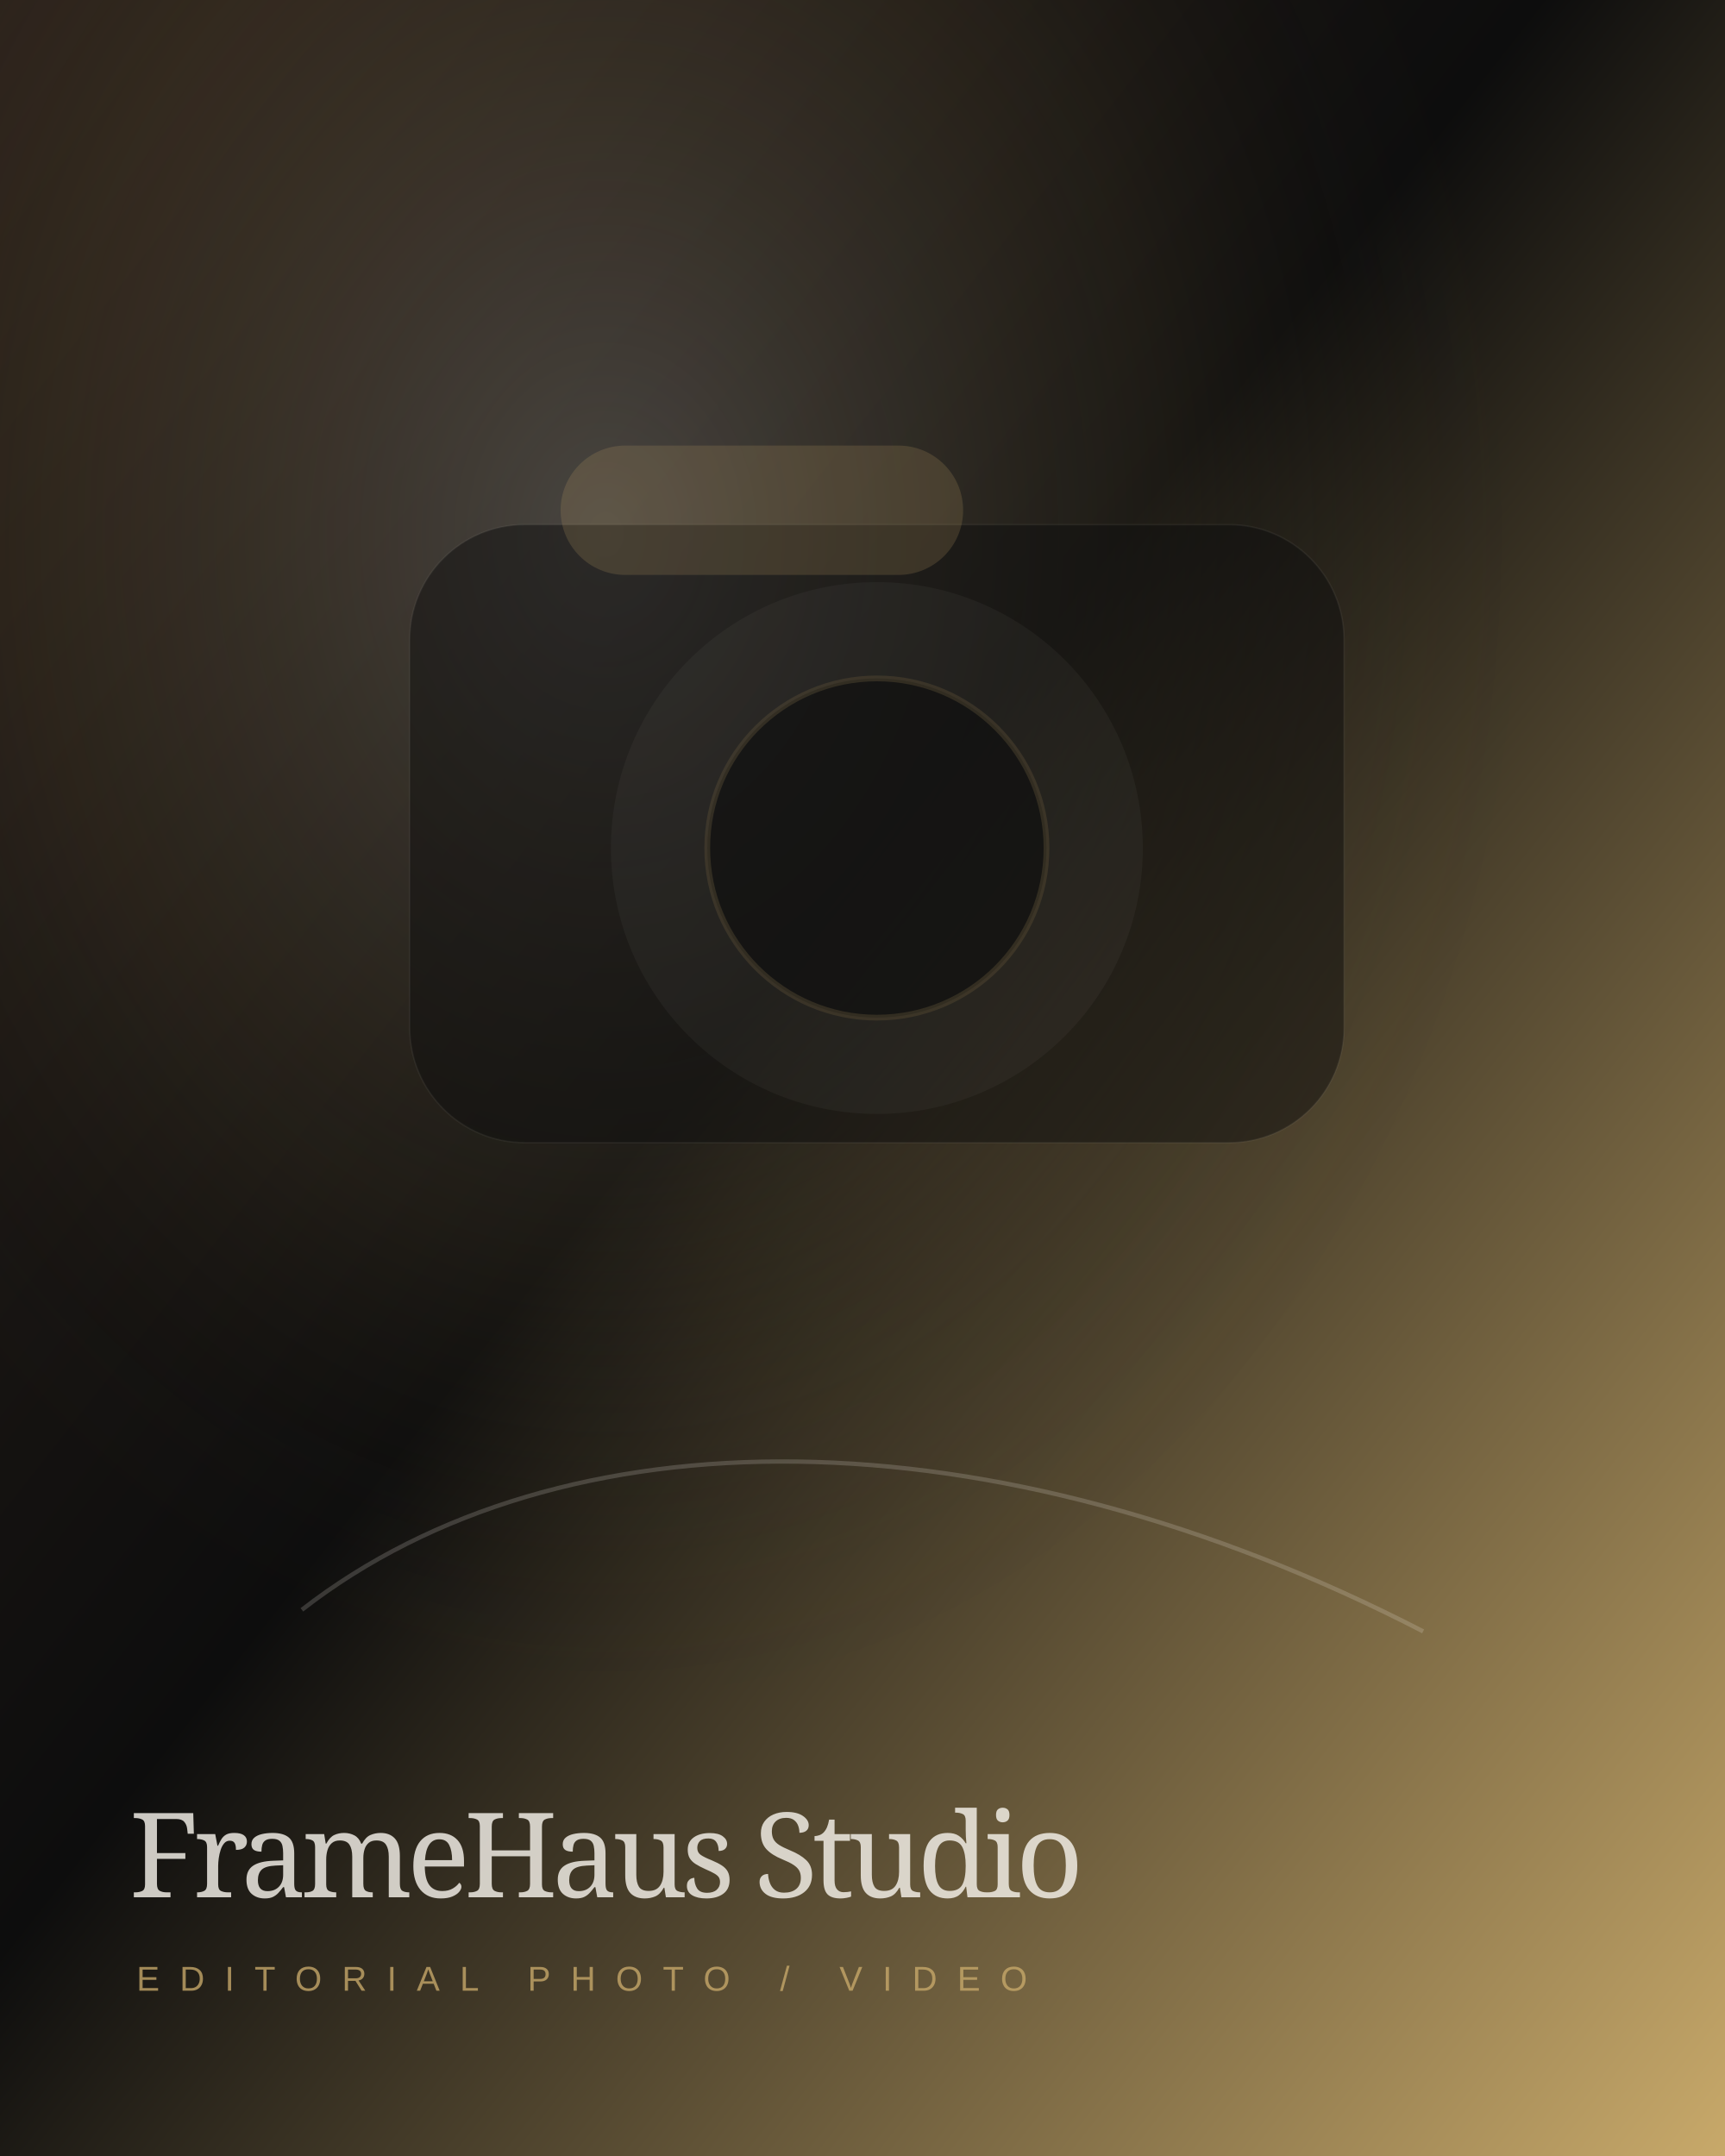
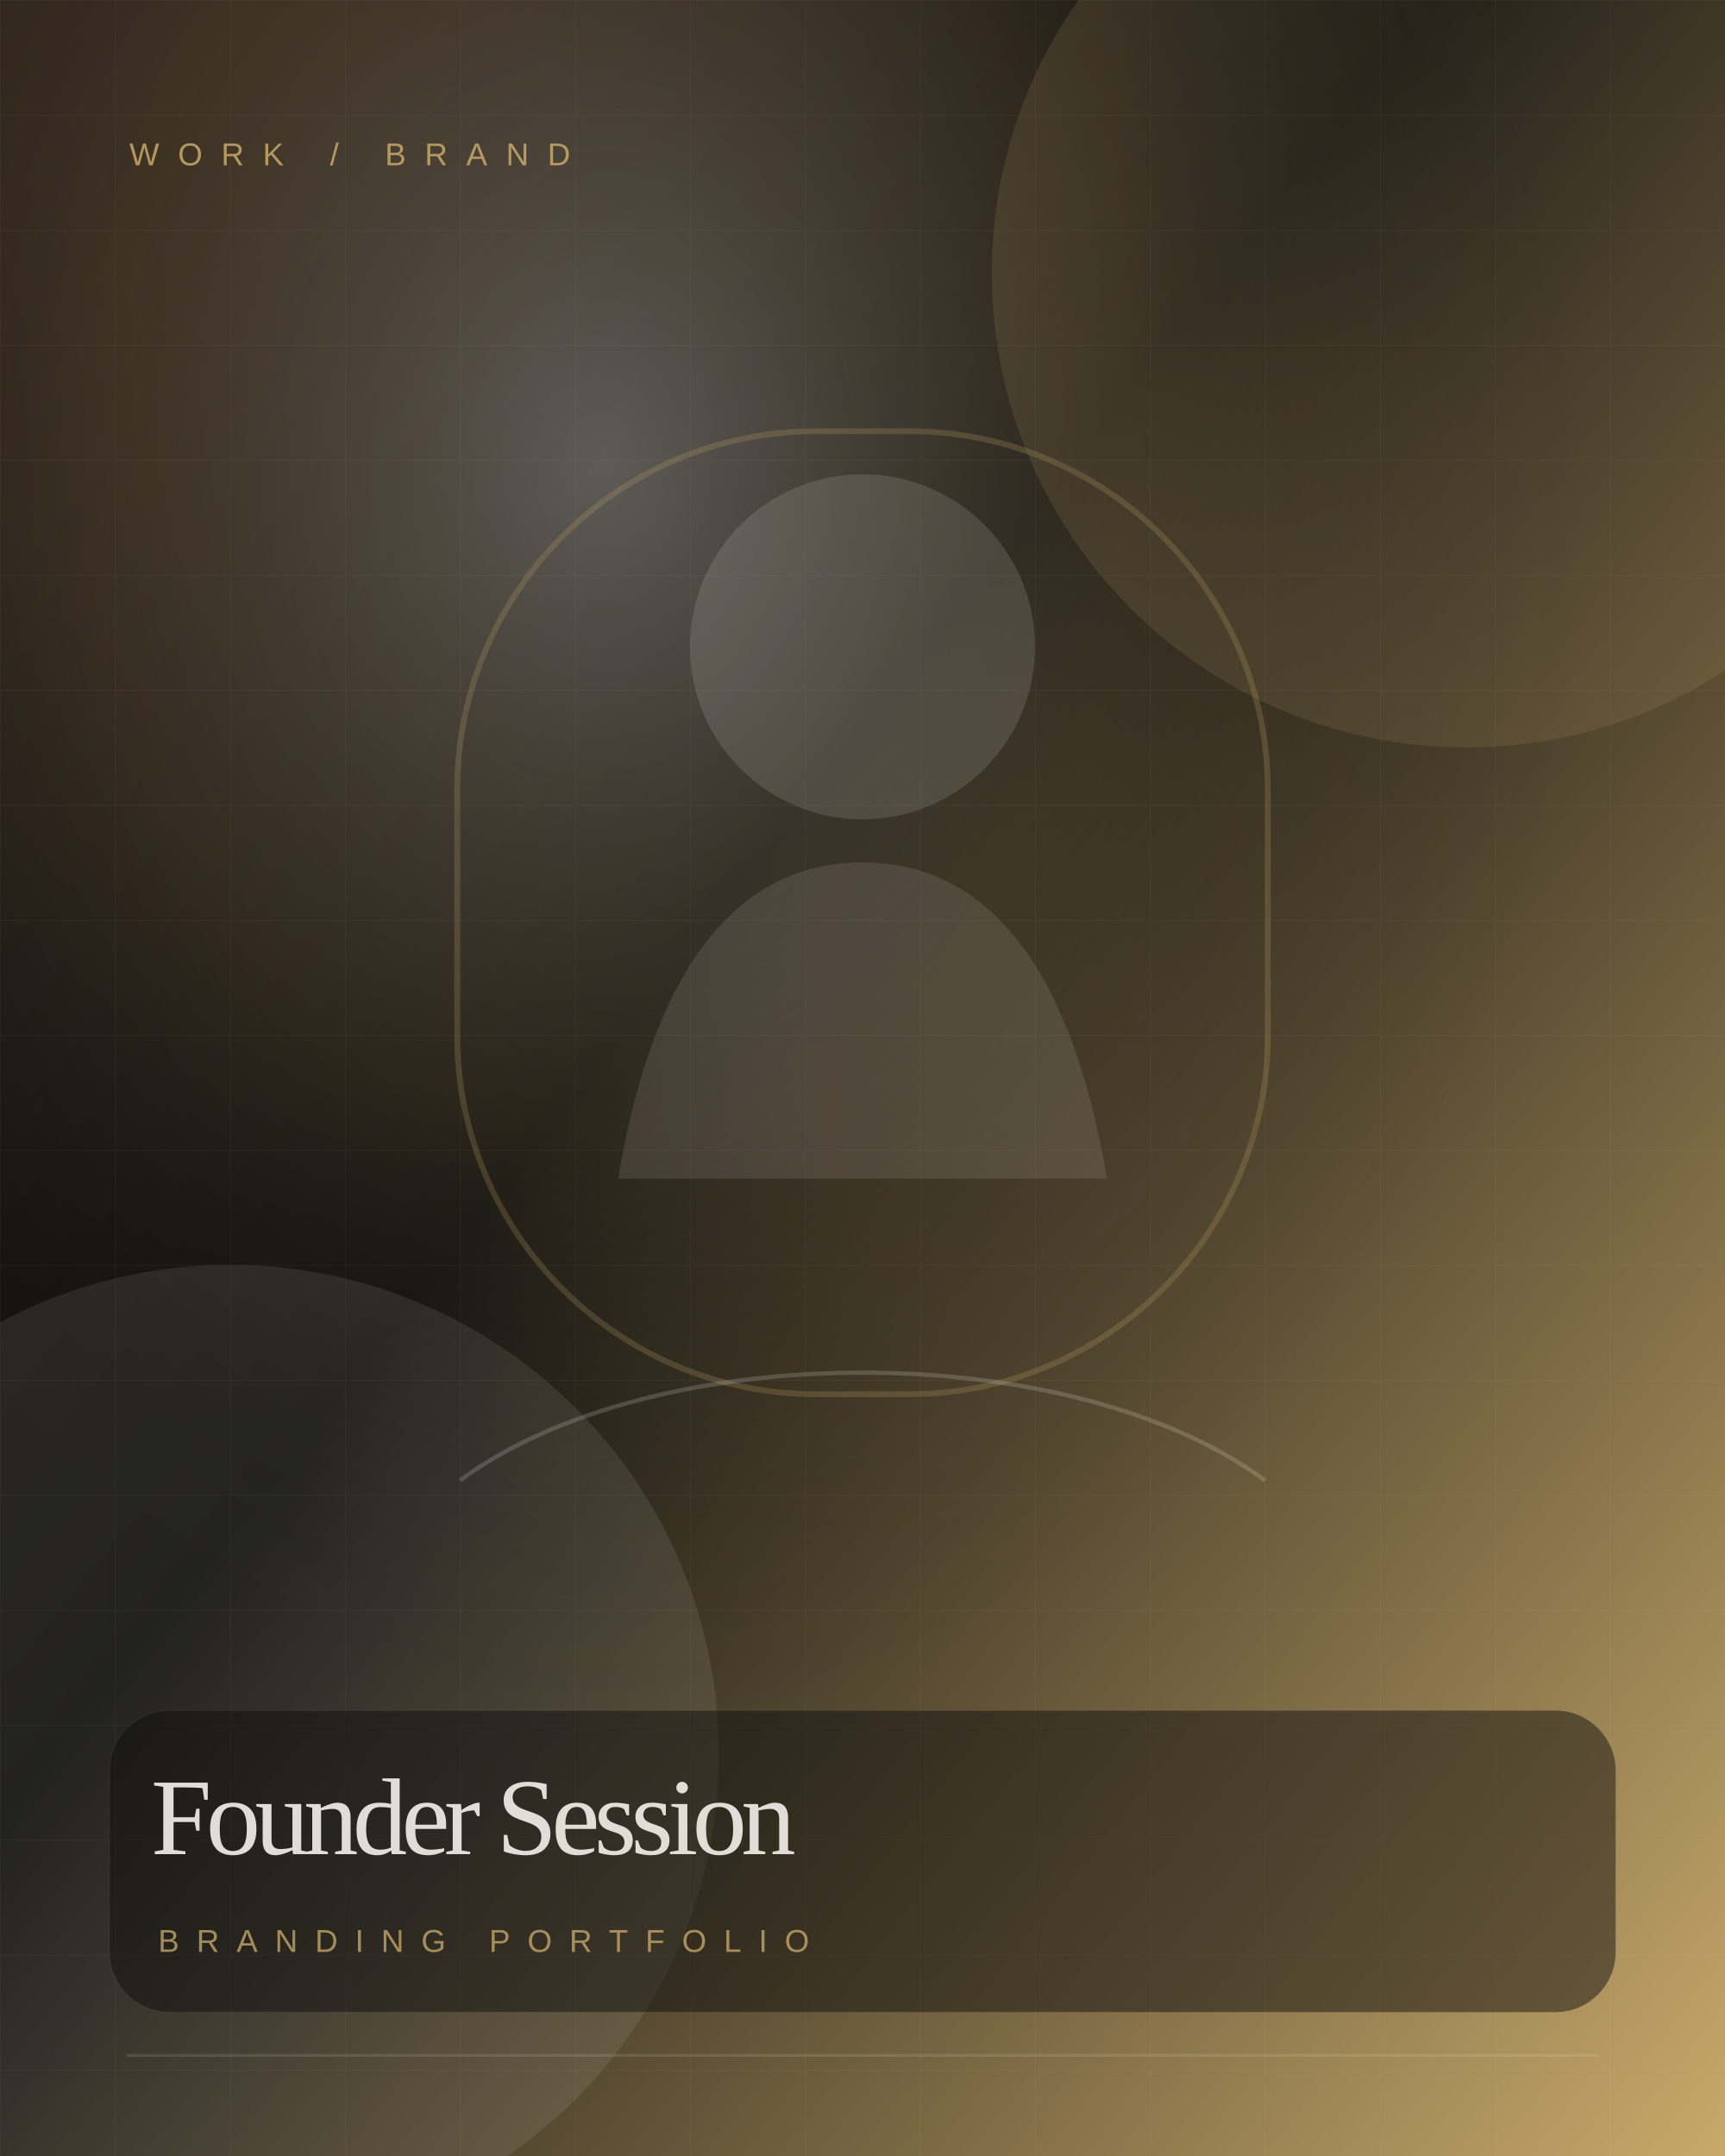
<svg xmlns="http://www.w3.org/2000/svg" width="1200" height="1500" viewBox="0 0 1200 1500">
  <defs>
-     <linearGradient id="bg" x1="0" y1="0" x2="1" y2="1">
+     <linearGradient id="bg-portfolio-branding.svg" x1="0" y1="0" x2="1" y2="1">
      <stop offset="0%" stop-color="#2A211A" />
-       <stop offset="45%" stop-color="#0D0D0D" />
+       <stop offset="42%" stop-color="#0D0D0D" />
      <stop offset="100%" stop-color="#C8A96A" />
    </linearGradient>
-     <radialGradient id="glow" cx="35%" cy="25%" r="55%">
-       <stop offset="0%" stop-color="#F5F1EA" stop-opacity=".22" />
-       <stop offset="60%" stop-color="#C8A96A" stop-opacity=".08" />
+     <radialGradient id="glow-portfolio-branding.svg" cx="35%" cy="22%" r="58%">
+       <stop offset="0%" stop-color="#F5F1EA" stop-opacity=".32" />
+       <stop offset="52%" stop-color="#C8A96A" stop-opacity=".15" />
      <stop offset="100%" stop-color="#0D0D0D" stop-opacity="0" />
    </radialGradient>
+     <pattern id="grid-portfolio-branding.svg" width="80" height="80" patternUnits="userSpaceOnUse">
+       <path d="M 80 0 L 0 0 0 80" fill="none" stroke="#F5F1EA" stroke-opacity=".065" stroke-width="1" />
+     </pattern>
  </defs>
-   <rect width="1200" height="1500" fill="url(#bg)" />
-   <rect width="1200" height="1500" fill="url(#glow)" />
-   <circle cx="610" cy="590" r="185" fill="#F5F1EA" opacity=".08" />
-   <circle cx="610" cy="590" r="118" fill="#0D0D0D" opacity=".65" stroke="#C8A96A" stroke-opacity=".45" stroke-width="4" />
-   <rect x="285" y="365" width="650" height="430" rx="80" fill="#0D0D0D" opacity=".48" stroke="#F5F1EA" stroke-opacity=".12" />
-   <rect x="390" y="310" width="280" height="90" rx="45" fill="#C8A96A" opacity=".18" />
-   <path d="M210 1120 C390 980 690 980 990 1135" fill="none" stroke="#F5F1EA" stroke-opacity=".18" stroke-width="3" />
-   <text x="90" y="1320" fill="#F5F1EA" opacity=".82" font-family="Georgia" font-size="82" letter-spacing="-4">FrameHaus Studio</text>
-   <text x="95" y="1385" fill="#C8A96A" opacity=".78" font-family="Arial" font-size="24" letter-spacing="14">EDITORIAL PHOTO / VIDEO</text>
+   <rect width="1200" height="1500" fill="url(#bg-portfolio-branding.svg)" />
+   <rect width="1200" height="1500" fill="url(#glow-portfolio-branding.svg)" />
+   <rect width="1200" height="1500" fill="url(#grid-portfolio-branding.svg)" opacity=".7" />
+   <circle cx="1020" cy="190" r="330" fill="#C8A96A" opacity=".14" />
+   <circle cx="160" cy="1220" r="340" fill="#F5F1EA" opacity=".09" />
+   <text x="90" y="115" fill="#C8A96A" opacity=".85" font-family="Arial, Helvetica, sans-serif" font-size="22" letter-spacing="13">WORK / BRAND</text>
+   <circle cx="600" cy="450" r="120" fill="#F5F1EA" opacity=".13" />
+   <path d="M430 820 C455 670 515 600 600 600 C685 600 745 670 770 820 Z" fill="#F5F1EA" opacity=".11" />
+   <rect x="318" y="300" width="564" height="670" rx="250" fill="none" stroke="#C8A96A" stroke-opacity=".22" stroke-width="4" />
+   <path d="M320 1030 C455 930 745 930 880 1030" fill="none" stroke="#F5F1EA" stroke-opacity=".18" stroke-width="3" />
+   <rect x="76" y="1190" width="1048" height="210" rx="42" fill="#0D0D0D" opacity=".48" stroke="#F5F1EA" stroke-opacity=".09" />
+   <text x="105" y="1290" fill="#F5F1EA" opacity=".9" font-family="Georgia, 'Times New Roman', serif" font-size="76" letter-spacing="-4">Founder Session</text>
+   <text x="110" y="1358" fill="#C8A96A" opacity=".78" font-family="Arial, Helvetica, sans-serif" font-size="22" letter-spacing="12">BRANDING PORTFOLIO</text>
+   <path d="M88 1430 L1112 1430" stroke="#F5F1EA" stroke-opacity=".12" stroke-width="2" />
</svg>
